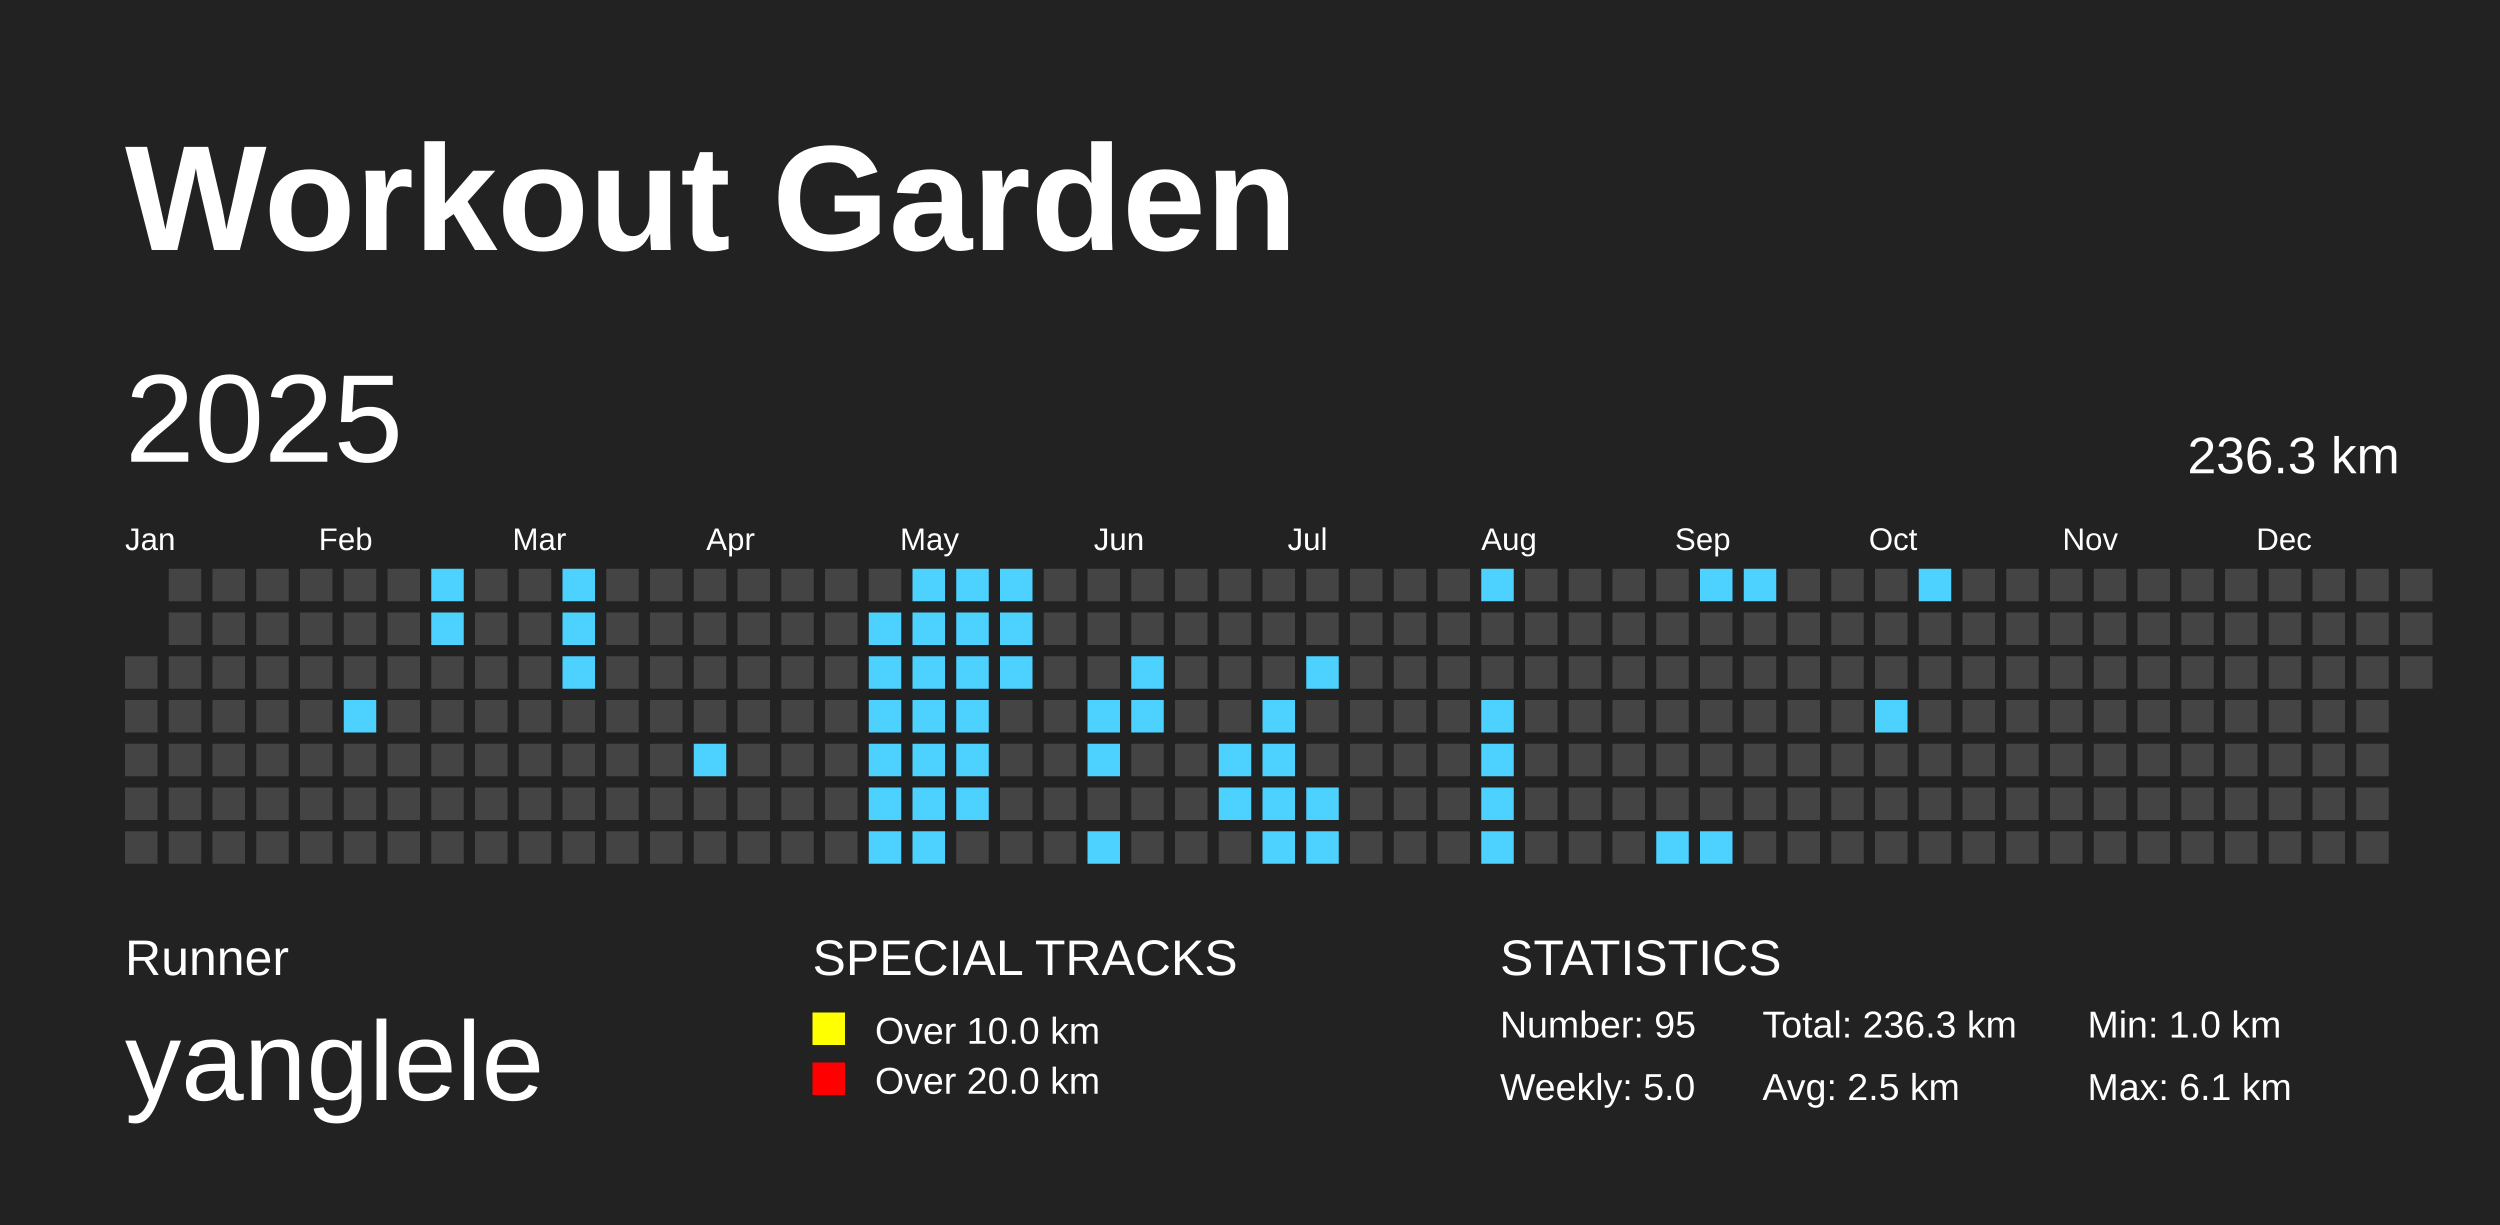
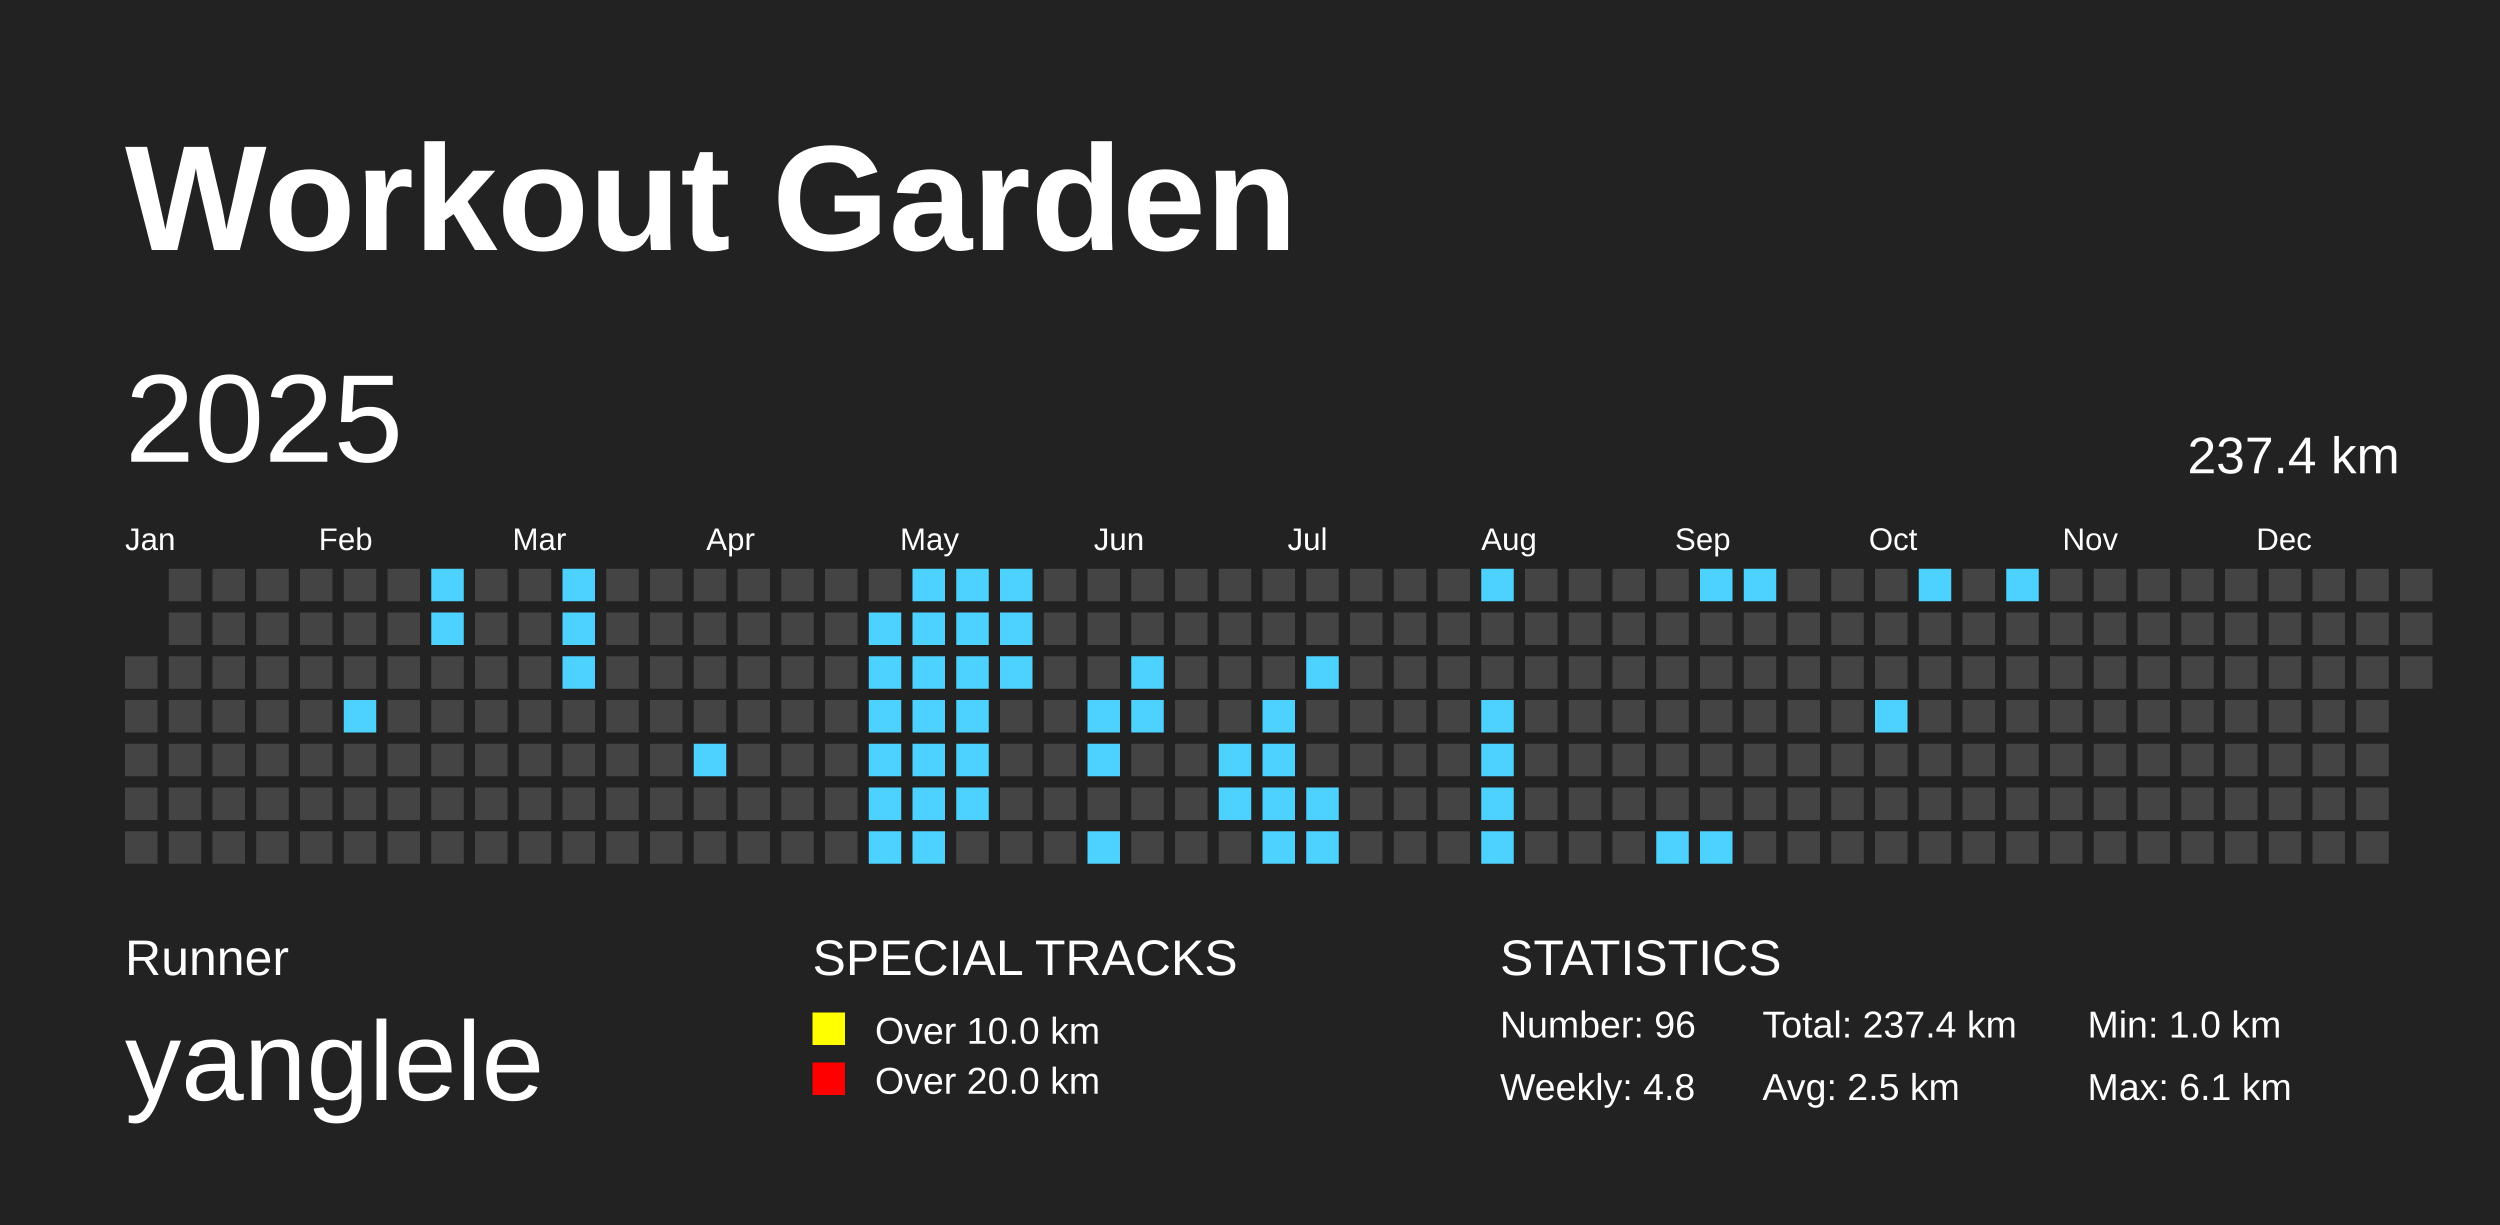
<svg xmlns="http://www.w3.org/2000/svg" baseProfile="full" height="98mm" version="1.1" viewBox="0,0,200,98" width="200mm">
  <defs />
  <rect fill="#222222" height="98" width="200" x="0" y="0" />
  <text fill="#FFFFFF" style="font-size:12px; font-family:Arial; font-weight:bold;" x="10" y="20">Workout Garden</text>
  <text fill="#FFFFFF" style="font-size:4px; font-family:Arial" x="10" y="78">Runner</text>
  <text fill="#FFFFFF" style="font-size:9px; font-family:Arial" x="10" y="88">yanglele</text>
  <text fill="#FFFFFF" style="font-size:4px; font-family:Arial" x="65" y="78">SPECIAL TRACKS</text>
  <rect fill="yellow" height="2.6" width="2.6" x="65" y="81" />
  <text fill="#FFFFFF" style="font-size:3px; font-family:Arial" x="70" y="83.5">Over 10.0 km</text>
  <rect fill="red" height="2.6" width="2.6" x="65" y="85" />
  <text fill="#FFFFFF" style="font-size:3px; font-family:Arial" x="70" y="87.5">Over 20.0 km</text>
  <text fill="#FFFFFF" style="font-size:4px; font-family:Arial" x="120" y="78">STATISTICS</text>
-   <text fill="#FFFFFF" style="font-size:3px; font-family:Arial" x="120" y="83">Number: 95</text>
-   <text fill="#FFFFFF" style="font-size:3px; font-family:Arial" x="120" y="88">Weekly: 5.0</text>
-   <text fill="#FFFFFF" style="font-size:3px; font-family:Arial" x="141" y="83">Total: 236.3 km</text>
+   <text fill="#FFFFFF" style="font-size:3px; font-family:Arial" x="120" y="83">Number: 96</text>
+   <text fill="#FFFFFF" style="font-size:3px; font-family:Arial" x="120" y="88">Weekly: 4.8</text>
+   <text fill="#FFFFFF" style="font-size:3px; font-family:Arial" x="141" y="83">Total: 237.4 km</text>
  <text fill="#FFFFFF" style="font-size:3px; font-family:Arial" x="141" y="88">Avg: 2.5 km</text>
  <text fill="#FFFFFF" style="font-size:3px; font-family:Arial" x="167" y="83">Min: 1.0 km</text>
  <text fill="#FFFFFF" style="font-size:3px; font-family:Arial" x="167" y="88">Max: 6.1 km</text>
  <text dominant-baseline="hanging" fill="#FFFFFF" style="font-size:10.0px; font-family:Arial;" x="10" y="30">2025</text>
-   <text dominant-baseline="hanging" fill="#FFFFFF" style="font-size:4.125px; font-family:Arial;" x="175" y="35">236.3 km</text>
+   <text dominant-baseline="hanging" fill="#FFFFFF" style="font-size:4.125px; font-family:Arial;" x="175" y="35">237.4 km</text>
  <text fill="#FFFFFF" style="font-size:2.5px; font-family:Arial" x="10.0" y="44">Jan</text>
  <text fill="#FFFFFF" style="font-size:2.5px; font-family:Arial" x="25.5" y="44">Feb</text>
  <text fill="#FFFFFF" style="font-size:2.5px; font-family:Arial" x="41.0" y="44">Mar</text>
  <text fill="#FFFFFF" style="font-size:2.5px; font-family:Arial" x="56.5" y="44">Apr</text>
  <text fill="#FFFFFF" style="font-size:2.5px; font-family:Arial" x="72.0" y="44">May</text>
  <text fill="#FFFFFF" style="font-size:2.5px; font-family:Arial" x="87.5" y="44">Jun</text>
  <text fill="#FFFFFF" style="font-size:2.5px; font-family:Arial" x="103.0" y="44">Jul</text>
  <text fill="#FFFFFF" style="font-size:2.5px; font-family:Arial" x="118.5" y="44">Aug</text>
  <text fill="#FFFFFF" style="font-size:2.5px; font-family:Arial" x="134.0" y="44">Sep</text>
  <text fill="#FFFFFF" style="font-size:2.5px; font-family:Arial" x="149.5" y="44">Oct</text>
  <text fill="#FFFFFF" style="font-size:2.5px; font-family:Arial" x="165.0" y="44">Nov</text>
  <text fill="#FFFFFF" style="font-size:2.5px; font-family:Arial" x="180.5" y="44">Dec</text>
  <rect fill="#444444" height="2.6" width="2.6" x="10.0" y="52.5" />
  <rect fill="#444444" height="2.6" width="2.6" x="10.0" y="56.0" />
  <rect fill="#444444" height="2.6" width="2.6" x="10.0" y="59.5" />
  <rect fill="#444444" height="2.6" width="2.6" x="10.0" y="63.0" />
  <rect fill="#444444" height="2.6" width="2.6" x="10.0" y="66.5" />
  <rect fill="#444444" height="2.6" width="2.6" x="13.5" y="45.5" />
  <rect fill="#444444" height="2.6" width="2.6" x="13.5" y="49.0" />
  <rect fill="#444444" height="2.6" width="2.6" x="13.5" y="52.5" />
  <rect fill="#444444" height="2.6" width="2.6" x="13.5" y="56.0" />
  <rect fill="#444444" height="2.6" width="2.6" x="13.5" y="59.5" />
  <rect fill="#444444" height="2.6" width="2.6" x="13.5" y="63.0" />
  <rect fill="#444444" height="2.6" width="2.6" x="13.5" y="66.5" />
  <rect fill="#444444" height="2.6" width="2.6" x="17.0" y="45.5" />
  <rect fill="#444444" height="2.6" width="2.6" x="17.0" y="49.0" />
  <rect fill="#444444" height="2.6" width="2.6" x="17.0" y="52.5" />
  <rect fill="#444444" height="2.6" width="2.6" x="17.0" y="56.0" />
  <rect fill="#444444" height="2.6" width="2.6" x="17.0" y="59.5" />
  <rect fill="#444444" height="2.6" width="2.6" x="17.0" y="63.0" />
  <rect fill="#444444" height="2.6" width="2.6" x="17.0" y="66.5" />
  <rect fill="#444444" height="2.6" width="2.6" x="20.5" y="45.5" />
  <rect fill="#444444" height="2.6" width="2.6" x="20.5" y="49.0" />
  <rect fill="#444444" height="2.6" width="2.6" x="20.5" y="52.5" />
  <rect fill="#444444" height="2.6" width="2.6" x="20.5" y="56.0" />
  <rect fill="#444444" height="2.6" width="2.6" x="20.5" y="59.5" />
  <rect fill="#444444" height="2.6" width="2.6" x="20.5" y="63.0" />
  <rect fill="#444444" height="2.6" width="2.6" x="20.5" y="66.5" />
  <rect fill="#444444" height="2.6" width="2.6" x="24.0" y="45.5" />
  <rect fill="#444444" height="2.6" width="2.6" x="24.0" y="49.0" />
  <rect fill="#444444" height="2.6" width="2.6" x="24.0" y="52.5" />
  <rect fill="#444444" height="2.6" width="2.6" x="24.0" y="56.0" />
  <rect fill="#444444" height="2.6" width="2.6" x="24.0" y="59.5" />
  <rect fill="#444444" height="2.6" width="2.6" x="24.0" y="63.0" />
  <rect fill="#444444" height="2.6" width="2.6" x="24.0" y="66.5" />
  <rect fill="#444444" height="2.6" width="2.6" x="27.5" y="45.5" />
  <rect fill="#444444" height="2.6" width="2.6" x="27.5" y="49.0" />
  <rect fill="#444444" height="2.6" width="2.6" x="27.5" y="52.5" />
  <rect fill="#4DD2FF" height="2.6" width="2.6" x="27.5" y="56.0" />
  <rect fill="#444444" height="2.6" width="2.6" x="27.5" y="59.5" />
  <rect fill="#444444" height="2.6" width="2.6" x="27.5" y="63.0" />
  <rect fill="#444444" height="2.6" width="2.6" x="27.5" y="66.5" />
  <rect fill="#444444" height="2.6" width="2.6" x="31.0" y="45.5" />
  <rect fill="#444444" height="2.6" width="2.6" x="31.0" y="49.0" />
  <rect fill="#444444" height="2.6" width="2.6" x="31.0" y="52.5" />
  <rect fill="#444444" height="2.6" width="2.6" x="31.0" y="56.0" />
  <rect fill="#444444" height="2.6" width="2.6" x="31.0" y="59.5" />
  <rect fill="#444444" height="2.6" width="2.6" x="31.0" y="63.0" />
  <rect fill="#444444" height="2.6" width="2.6" x="31.0" y="66.5" />
  <rect fill="#4DD2FF" height="2.6" width="2.6" x="34.5" y="45.5" />
  <rect fill="#4DD2FF" height="2.6" width="2.6" x="34.5" y="49.0" />
  <rect fill="#444444" height="2.6" width="2.6" x="34.5" y="52.5" />
  <rect fill="#444444" height="2.6" width="2.6" x="34.5" y="56.0" />
  <rect fill="#444444" height="2.6" width="2.6" x="34.5" y="59.5" />
  <rect fill="#444444" height="2.6" width="2.6" x="34.5" y="63.0" />
  <rect fill="#444444" height="2.6" width="2.6" x="34.5" y="66.5" />
  <rect fill="#444444" height="2.6" width="2.6" x="38.0" y="45.5" />
  <rect fill="#444444" height="2.6" width="2.6" x="38.0" y="49.0" />
  <rect fill="#444444" height="2.6" width="2.6" x="38.0" y="52.5" />
  <rect fill="#444444" height="2.6" width="2.6" x="38.0" y="56.0" />
  <rect fill="#444444" height="2.6" width="2.6" x="38.0" y="59.5" />
  <rect fill="#444444" height="2.6" width="2.6" x="38.0" y="63.0" />
  <rect fill="#444444" height="2.6" width="2.6" x="38.0" y="66.5" />
  <rect fill="#444444" height="2.6" width="2.6" x="41.5" y="45.5" />
  <rect fill="#444444" height="2.6" width="2.6" x="41.5" y="49.0" />
  <rect fill="#444444" height="2.6" width="2.6" x="41.5" y="52.5" />
  <rect fill="#444444" height="2.6" width="2.6" x="41.5" y="56.0" />
  <rect fill="#444444" height="2.6" width="2.6" x="41.5" y="59.5" />
  <rect fill="#444444" height="2.6" width="2.6" x="41.5" y="63.0" />
  <rect fill="#444444" height="2.6" width="2.6" x="41.5" y="66.5" />
  <rect fill="#4DD2FF" height="2.6" width="2.6" x="45.0" y="45.5" />
  <rect fill="#4DD2FF" height="2.6" width="2.6" x="45.0" y="49.0" />
  <rect fill="#4DD2FF" height="2.6" width="2.6" x="45.0" y="52.5" />
  <rect fill="#444444" height="2.6" width="2.6" x="45.0" y="56.0" />
  <rect fill="#444444" height="2.6" width="2.6" x="45.0" y="59.5" />
  <rect fill="#444444" height="2.6" width="2.6" x="45.0" y="63.0" />
  <rect fill="#444444" height="2.6" width="2.6" x="45.0" y="66.5" />
  <rect fill="#444444" height="2.6" width="2.6" x="48.5" y="45.5" />
  <rect fill="#444444" height="2.6" width="2.6" x="48.5" y="49.0" />
  <rect fill="#444444" height="2.6" width="2.6" x="48.5" y="52.5" />
  <rect fill="#444444" height="2.6" width="2.6" x="48.5" y="56.0" />
  <rect fill="#444444" height="2.6" width="2.6" x="48.5" y="59.5" />
  <rect fill="#444444" height="2.6" width="2.6" x="48.5" y="63.0" />
  <rect fill="#444444" height="2.6" width="2.6" x="48.5" y="66.5" />
  <rect fill="#444444" height="2.6" width="2.6" x="52.0" y="45.5" />
  <rect fill="#444444" height="2.6" width="2.6" x="52.0" y="49.0" />
  <rect fill="#444444" height="2.6" width="2.6" x="52.0" y="52.5" />
  <rect fill="#444444" height="2.6" width="2.6" x="52.0" y="56.0" />
  <rect fill="#444444" height="2.6" width="2.6" x="52.0" y="59.5" />
  <rect fill="#444444" height="2.6" width="2.6" x="52.0" y="63.0" />
  <rect fill="#444444" height="2.6" width="2.6" x="52.0" y="66.5" />
  <rect fill="#444444" height="2.6" width="2.6" x="55.5" y="45.5" />
  <rect fill="#444444" height="2.6" width="2.6" x="55.5" y="49.0" />
  <rect fill="#444444" height="2.6" width="2.6" x="55.5" y="52.5" />
  <rect fill="#444444" height="2.6" width="2.6" x="55.5" y="56.0" />
  <rect fill="#4DD2FF" height="2.6" width="2.6" x="55.5" y="59.5" />
  <rect fill="#444444" height="2.6" width="2.6" x="55.5" y="63.0" />
  <rect fill="#444444" height="2.6" width="2.6" x="55.5" y="66.5" />
  <rect fill="#444444" height="2.6" width="2.6" x="59.0" y="45.5" />
  <rect fill="#444444" height="2.6" width="2.6" x="59.0" y="49.0" />
  <rect fill="#444444" height="2.6" width="2.6" x="59.0" y="52.5" />
  <rect fill="#444444" height="2.6" width="2.6" x="59.0" y="56.0" />
  <rect fill="#444444" height="2.6" width="2.6" x="59.0" y="59.5" />
  <rect fill="#444444" height="2.6" width="2.6" x="59.0" y="63.0" />
  <rect fill="#444444" height="2.6" width="2.6" x="59.0" y="66.5" />
  <rect fill="#444444" height="2.6" width="2.6" x="62.5" y="45.5" />
  <rect fill="#444444" height="2.6" width="2.6" x="62.5" y="49.0" />
  <rect fill="#444444" height="2.6" width="2.6" x="62.5" y="52.5" />
  <rect fill="#444444" height="2.6" width="2.6" x="62.5" y="56.0" />
  <rect fill="#444444" height="2.6" width="2.6" x="62.5" y="59.5" />
  <rect fill="#444444" height="2.6" width="2.6" x="62.5" y="63.0" />
  <rect fill="#444444" height="2.6" width="2.6" x="62.5" y="66.5" />
  <rect fill="#444444" height="2.6" width="2.6" x="66.0" y="45.5" />
  <rect fill="#444444" height="2.6" width="2.6" x="66.0" y="49.0" />
  <rect fill="#444444" height="2.6" width="2.6" x="66.0" y="52.5" />
  <rect fill="#444444" height="2.6" width="2.6" x="66.0" y="56.0" />
  <rect fill="#444444" height="2.6" width="2.6" x="66.0" y="59.5" />
  <rect fill="#444444" height="2.6" width="2.6" x="66.0" y="63.0" />
  <rect fill="#444444" height="2.6" width="2.6" x="66.0" y="66.5" />
  <rect fill="#444444" height="2.6" width="2.6" x="69.5" y="45.5" />
  <rect fill="#4DD2FF" height="2.6" width="2.6" x="69.5" y="49.0" />
  <rect fill="#4DD2FF" height="2.6" width="2.6" x="69.5" y="52.5" />
  <rect fill="#4DD2FF" height="2.6" width="2.6" x="69.5" y="56.0" />
  <rect fill="#4DD2FF" height="2.6" width="2.6" x="69.5" y="59.5" />
  <rect fill="#4DD2FF" height="2.6" width="2.6" x="69.5" y="63.0" />
  <rect fill="#4DD2FF" height="2.6" width="2.6" x="69.5" y="66.5" />
  <rect fill="#4DD2FF" height="2.6" width="2.6" x="73.0" y="45.5" />
  <rect fill="#4DD2FF" height="2.6" width="2.6" x="73.0" y="49.0" />
  <rect fill="#4DD2FF" height="2.6" width="2.6" x="73.0" y="52.5" />
  <rect fill="#4DD2FF" height="2.6" width="2.6" x="73.0" y="56.0" />
  <rect fill="#4DD2FF" height="2.6" width="2.6" x="73.0" y="59.5" />
  <rect fill="#4DD2FF" height="2.6" width="2.6" x="73.0" y="63.0" />
  <rect fill="#4DD2FF" height="2.6" width="2.6" x="73.0" y="66.5" />
  <rect fill="#4DD2FF" height="2.6" width="2.6" x="76.5" y="45.5" />
  <rect fill="#4DD2FF" height="2.6" width="2.6" x="76.5" y="49.0" />
  <rect fill="#4DD2FF" height="2.6" width="2.6" x="76.5" y="52.5" />
  <rect fill="#4DD2FF" height="2.6" width="2.6" x="76.5" y="56.0" />
  <rect fill="#4DD2FF" height="2.6" width="2.6" x="76.5" y="59.5" />
  <rect fill="#4DD2FF" height="2.6" width="2.6" x="76.5" y="63.0" />
  <rect fill="#444444" height="2.6" width="2.6" x="76.5" y="66.5" />
  <rect fill="#4DD2FF" height="2.6" width="2.6" x="80.0" y="45.5" />
  <rect fill="#4DD2FF" height="2.6" width="2.6" x="80.0" y="49.0" />
  <rect fill="#4DD2FF" height="2.6" width="2.6" x="80.0" y="52.5" />
  <rect fill="#444444" height="2.6" width="2.6" x="80.0" y="56.0" />
  <rect fill="#444444" height="2.6" width="2.6" x="80.0" y="59.5" />
  <rect fill="#444444" height="2.6" width="2.6" x="80.0" y="63.0" />
  <rect fill="#444444" height="2.6" width="2.6" x="80.0" y="66.5" />
  <rect fill="#444444" height="2.6" width="2.6" x="83.5" y="45.5" />
  <rect fill="#444444" height="2.6" width="2.6" x="83.5" y="49.0" />
  <rect fill="#444444" height="2.6" width="2.6" x="83.5" y="52.5" />
  <rect fill="#444444" height="2.6" width="2.6" x="83.5" y="56.0" />
  <rect fill="#444444" height="2.6" width="2.6" x="83.5" y="59.5" />
  <rect fill="#444444" height="2.6" width="2.6" x="83.5" y="63.0" />
  <rect fill="#444444" height="2.6" width="2.6" x="83.5" y="66.5" />
  <rect fill="#444444" height="2.6" width="2.6" x="87.0" y="45.5" />
  <rect fill="#444444" height="2.6" width="2.6" x="87.0" y="49.0" />
  <rect fill="#444444" height="2.6" width="2.6" x="87.0" y="52.5" />
  <rect fill="#4DD2FF" height="2.6" width="2.6" x="87.0" y="56.0" />
  <rect fill="#4DD2FF" height="2.6" width="2.6" x="87.0" y="59.5" />
  <rect fill="#444444" height="2.6" width="2.6" x="87.0" y="63.0" />
  <rect fill="#4DD2FF" height="2.6" width="2.6" x="87.0" y="66.5" />
  <rect fill="#444444" height="2.6" width="2.6" x="90.5" y="45.5" />
  <rect fill="#444444" height="2.6" width="2.6" x="90.5" y="49.0" />
  <rect fill="#4DD2FF" height="2.6" width="2.6" x="90.5" y="52.5" />
  <rect fill="#4DD2FF" height="2.6" width="2.6" x="90.5" y="56.0" />
  <rect fill="#444444" height="2.6" width="2.6" x="90.5" y="59.5" />
  <rect fill="#444444" height="2.6" width="2.6" x="90.5" y="63.0" />
  <rect fill="#444444" height="2.6" width="2.6" x="90.5" y="66.5" />
  <rect fill="#444444" height="2.6" width="2.6" x="94.0" y="45.5" />
  <rect fill="#444444" height="2.6" width="2.6" x="94.0" y="49.0" />
  <rect fill="#444444" height="2.6" width="2.6" x="94.0" y="52.5" />
  <rect fill="#444444" height="2.6" width="2.6" x="94.0" y="56.0" />
  <rect fill="#444444" height="2.6" width="2.6" x="94.0" y="59.5" />
  <rect fill="#444444" height="2.6" width="2.6" x="94.0" y="63.0" />
  <rect fill="#444444" height="2.6" width="2.6" x="94.0" y="66.5" />
  <rect fill="#444444" height="2.6" width="2.6" x="97.5" y="45.5" />
  <rect fill="#444444" height="2.6" width="2.6" x="97.5" y="49.0" />
  <rect fill="#444444" height="2.6" width="2.6" x="97.5" y="52.5" />
  <rect fill="#444444" height="2.6" width="2.6" x="97.5" y="56.0" />
  <rect fill="#4DD2FF" height="2.6" width="2.6" x="97.5" y="59.5" />
  <rect fill="#4DD2FF" height="2.6" width="2.6" x="97.5" y="63.0" />
  <rect fill="#444444" height="2.6" width="2.6" x="97.5" y="66.5" />
  <rect fill="#444444" height="2.6" width="2.6" x="101.0" y="45.5" />
  <rect fill="#444444" height="2.6" width="2.6" x="101.0" y="49.0" />
  <rect fill="#444444" height="2.6" width="2.6" x="101.0" y="52.5" />
  <rect fill="#4DD2FF" height="2.6" width="2.6" x="101.0" y="56.0" />
  <rect fill="#4DD2FF" height="2.6" width="2.6" x="101.0" y="59.5" />
  <rect fill="#4DD2FF" height="2.6" width="2.6" x="101.0" y="63.0" />
  <rect fill="#4DD2FF" height="2.6" width="2.6" x="101.0" y="66.5" />
  <rect fill="#444444" height="2.6" width="2.6" x="104.5" y="45.5" />
  <rect fill="#444444" height="2.6" width="2.6" x="104.5" y="49.0" />
  <rect fill="#4DD2FF" height="2.6" width="2.6" x="104.5" y="52.5" />
  <rect fill="#444444" height="2.6" width="2.6" x="104.5" y="56.0" />
  <rect fill="#444444" height="2.6" width="2.6" x="104.5" y="59.5" />
  <rect fill="#4DD2FF" height="2.6" width="2.6" x="104.5" y="63.0" />
  <rect fill="#4DD2FF" height="2.6" width="2.6" x="104.5" y="66.5" />
  <rect fill="#444444" height="2.6" width="2.6" x="108.0" y="45.5" />
  <rect fill="#444444" height="2.6" width="2.6" x="108.0" y="49.0" />
  <rect fill="#444444" height="2.6" width="2.6" x="108.0" y="52.5" />
  <rect fill="#444444" height="2.6" width="2.6" x="108.0" y="56.0" />
  <rect fill="#444444" height="2.6" width="2.6" x="108.0" y="59.5" />
  <rect fill="#444444" height="2.6" width="2.6" x="108.0" y="63.0" />
  <rect fill="#444444" height="2.6" width="2.6" x="108.0" y="66.5" />
  <rect fill="#444444" height="2.6" width="2.6" x="111.5" y="45.5" />
  <rect fill="#444444" height="2.6" width="2.6" x="111.5" y="49.0" />
  <rect fill="#444444" height="2.6" width="2.6" x="111.5" y="52.5" />
  <rect fill="#444444" height="2.6" width="2.6" x="111.5" y="56.0" />
  <rect fill="#444444" height="2.6" width="2.6" x="111.5" y="59.5" />
  <rect fill="#444444" height="2.6" width="2.6" x="111.5" y="63.0" />
  <rect fill="#444444" height="2.6" width="2.6" x="111.5" y="66.5" />
  <rect fill="#444444" height="2.6" width="2.6" x="115.0" y="45.5" />
  <rect fill="#444444" height="2.6" width="2.6" x="115.0" y="49.0" />
  <rect fill="#444444" height="2.6" width="2.6" x="115.0" y="52.5" />
  <rect fill="#444444" height="2.6" width="2.6" x="115.0" y="56.0" />
  <rect fill="#444444" height="2.6" width="2.6" x="115.0" y="59.5" />
  <rect fill="#444444" height="2.6" width="2.6" x="115.0" y="63.0" />
  <rect fill="#444444" height="2.6" width="2.6" x="115.0" y="66.5" />
  <rect fill="#4DD2FF" height="2.6" width="2.6" x="118.5" y="45.5" />
  <rect fill="#444444" height="2.6" width="2.6" x="118.5" y="49.0" />
  <rect fill="#444444" height="2.6" width="2.6" x="118.5" y="52.5" />
  <rect fill="#4DD2FF" height="2.6" width="2.6" x="118.5" y="56.0" />
  <rect fill="#4DD2FF" height="2.6" width="2.6" x="118.5" y="59.5" />
  <rect fill="#4DD2FF" height="2.6" width="2.6" x="118.5" y="63.0" />
  <rect fill="#4DD2FF" height="2.6" width="2.6" x="118.5" y="66.5" />
  <rect fill="#444444" height="2.6" width="2.6" x="122.0" y="45.5" />
  <rect fill="#444444" height="2.6" width="2.6" x="122.0" y="49.0" />
  <rect fill="#444444" height="2.6" width="2.6" x="122.0" y="52.5" />
  <rect fill="#444444" height="2.6" width="2.6" x="122.0" y="56.0" />
  <rect fill="#444444" height="2.6" width="2.6" x="122.0" y="59.5" />
  <rect fill="#444444" height="2.6" width="2.6" x="122.0" y="63.0" />
  <rect fill="#444444" height="2.6" width="2.6" x="122.0" y="66.5" />
  <rect fill="#444444" height="2.6" width="2.6" x="125.5" y="45.5" />
  <rect fill="#444444" height="2.6" width="2.6" x="125.5" y="49.0" />
  <rect fill="#444444" height="2.6" width="2.6" x="125.5" y="52.5" />
  <rect fill="#444444" height="2.6" width="2.6" x="125.5" y="56.0" />
  <rect fill="#444444" height="2.6" width="2.6" x="125.5" y="59.5" />
  <rect fill="#444444" height="2.6" width="2.6" x="125.5" y="63.0" />
  <rect fill="#444444" height="2.6" width="2.6" x="125.5" y="66.5" />
  <rect fill="#444444" height="2.6" width="2.6" x="129.0" y="45.5" />
  <rect fill="#444444" height="2.6" width="2.6" x="129.0" y="49.0" />
  <rect fill="#444444" height="2.6" width="2.6" x="129.0" y="52.5" />
  <rect fill="#444444" height="2.6" width="2.6" x="129.0" y="56.0" />
  <rect fill="#444444" height="2.6" width="2.6" x="129.0" y="59.5" />
  <rect fill="#444444" height="2.6" width="2.6" x="129.0" y="63.0" />
  <rect fill="#444444" height="2.6" width="2.6" x="129.0" y="66.5" />
  <rect fill="#444444" height="2.6" width="2.6" x="132.5" y="45.5" />
  <rect fill="#444444" height="2.6" width="2.6" x="132.5" y="49.0" />
  <rect fill="#444444" height="2.6" width="2.6" x="132.5" y="52.5" />
  <rect fill="#444444" height="2.6" width="2.6" x="132.5" y="56.0" />
  <rect fill="#444444" height="2.6" width="2.6" x="132.5" y="59.5" />
  <rect fill="#444444" height="2.6" width="2.6" x="132.5" y="63.0" />
  <rect fill="#4DD2FF" height="2.6" width="2.6" x="132.5" y="66.5" />
  <rect fill="#4DD2FF" height="2.6" width="2.6" x="136.0" y="45.5" />
  <rect fill="#444444" height="2.6" width="2.6" x="136.0" y="49.0" />
  <rect fill="#444444" height="2.6" width="2.6" x="136.0" y="52.5" />
  <rect fill="#444444" height="2.6" width="2.6" x="136.0" y="56.0" />
  <rect fill="#444444" height="2.6" width="2.6" x="136.0" y="59.5" />
  <rect fill="#444444" height="2.6" width="2.6" x="136.0" y="63.0" />
  <rect fill="#4DD2FF" height="2.6" width="2.6" x="136.0" y="66.5" />
  <rect fill="#4DD2FF" height="2.6" width="2.6" x="139.5" y="45.5" />
  <rect fill="#444444" height="2.6" width="2.6" x="139.5" y="49.0" />
  <rect fill="#444444" height="2.6" width="2.6" x="139.5" y="52.5" />
  <rect fill="#444444" height="2.6" width="2.6" x="139.5" y="56.0" />
  <rect fill="#444444" height="2.6" width="2.6" x="139.5" y="59.5" />
  <rect fill="#444444" height="2.6" width="2.6" x="139.5" y="63.0" />
  <rect fill="#444444" height="2.6" width="2.6" x="139.5" y="66.5" />
  <rect fill="#444444" height="2.6" width="2.6" x="143.0" y="45.5" />
  <rect fill="#444444" height="2.6" width="2.6" x="143.0" y="49.0" />
  <rect fill="#444444" height="2.6" width="2.6" x="143.0" y="52.5" />
  <rect fill="#444444" height="2.6" width="2.6" x="143.0" y="56.0" />
  <rect fill="#444444" height="2.6" width="2.6" x="143.0" y="59.5" />
  <rect fill="#444444" height="2.6" width="2.6" x="143.0" y="63.0" />
  <rect fill="#444444" height="2.6" width="2.6" x="143.0" y="66.5" />
  <rect fill="#444444" height="2.6" width="2.6" x="146.5" y="45.5" />
  <rect fill="#444444" height="2.6" width="2.6" x="146.5" y="49.0" />
  <rect fill="#444444" height="2.6" width="2.6" x="146.5" y="52.5" />
  <rect fill="#444444" height="2.6" width="2.6" x="146.5" y="56.0" />
  <rect fill="#444444" height="2.6" width="2.6" x="146.5" y="59.5" />
  <rect fill="#444444" height="2.6" width="2.6" x="146.5" y="63.0" />
  <rect fill="#444444" height="2.6" width="2.6" x="146.5" y="66.5" />
  <rect fill="#444444" height="2.6" width="2.6" x="150.0" y="45.5" />
  <rect fill="#444444" height="2.6" width="2.6" x="150.0" y="49.0" />
  <rect fill="#444444" height="2.6" width="2.6" x="150.0" y="52.5" />
  <rect fill="#4DD2FF" height="2.6" width="2.6" x="150.0" y="56.0" />
  <rect fill="#444444" height="2.6" width="2.6" x="150.0" y="59.5" />
  <rect fill="#444444" height="2.6" width="2.6" x="150.0" y="63.0" />
  <rect fill="#444444" height="2.6" width="2.6" x="150.0" y="66.5" />
  <rect fill="#4DD2FF" height="2.6" width="2.6" x="153.5" y="45.5" />
  <rect fill="#444444" height="2.6" width="2.6" x="153.5" y="49.0" />
  <rect fill="#444444" height="2.6" width="2.6" x="153.5" y="52.5" />
  <rect fill="#444444" height="2.6" width="2.6" x="153.5" y="56.0" />
  <rect fill="#444444" height="2.6" width="2.6" x="153.5" y="59.5" />
  <rect fill="#444444" height="2.6" width="2.6" x="153.5" y="63.0" />
  <rect fill="#444444" height="2.6" width="2.6" x="153.5" y="66.5" />
  <rect fill="#444444" height="2.6" width="2.6" x="157.0" y="45.5" />
  <rect fill="#444444" height="2.6" width="2.6" x="157.0" y="49.0" />
  <rect fill="#444444" height="2.6" width="2.6" x="157.0" y="52.5" />
  <rect fill="#444444" height="2.6" width="2.6" x="157.0" y="56.0" />
  <rect fill="#444444" height="2.6" width="2.6" x="157.0" y="59.5" />
  <rect fill="#444444" height="2.6" width="2.6" x="157.0" y="63.0" />
  <rect fill="#444444" height="2.6" width="2.6" x="157.0" y="66.5" />
-   <rect fill="#444444" height="2.6" width="2.6" x="160.5" y="45.5" />
+   <rect fill="#4DD2FF" height="2.6" width="2.6" x="160.5" y="45.5" />
  <rect fill="#444444" height="2.6" width="2.6" x="160.5" y="49.0" />
  <rect fill="#444444" height="2.6" width="2.6" x="160.5" y="52.5" />
  <rect fill="#444444" height="2.6" width="2.6" x="160.5" y="56.0" />
  <rect fill="#444444" height="2.6" width="2.6" x="160.5" y="59.5" />
  <rect fill="#444444" height="2.6" width="2.6" x="160.5" y="63.0" />
  <rect fill="#444444" height="2.6" width="2.6" x="160.5" y="66.5" />
  <rect fill="#444444" height="2.6" width="2.6" x="164.0" y="45.5" />
  <rect fill="#444444" height="2.6" width="2.6" x="164.0" y="49.0" />
  <rect fill="#444444" height="2.6" width="2.6" x="164.0" y="52.5" />
  <rect fill="#444444" height="2.6" width="2.6" x="164.0" y="56.0" />
  <rect fill="#444444" height="2.6" width="2.6" x="164.0" y="59.5" />
  <rect fill="#444444" height="2.6" width="2.6" x="164.0" y="63.0" />
  <rect fill="#444444" height="2.6" width="2.6" x="164.0" y="66.5" />
  <rect fill="#444444" height="2.6" width="2.6" x="167.5" y="45.5" />
  <rect fill="#444444" height="2.6" width="2.6" x="167.5" y="49.0" />
  <rect fill="#444444" height="2.6" width="2.6" x="167.5" y="52.5" />
  <rect fill="#444444" height="2.6" width="2.6" x="167.5" y="56.0" />
  <rect fill="#444444" height="2.6" width="2.6" x="167.5" y="59.5" />
  <rect fill="#444444" height="2.6" width="2.6" x="167.5" y="63.0" />
  <rect fill="#444444" height="2.6" width="2.6" x="167.5" y="66.5" />
  <rect fill="#444444" height="2.6" width="2.6" x="171.0" y="45.5" />
  <rect fill="#444444" height="2.6" width="2.6" x="171.0" y="49.0" />
  <rect fill="#444444" height="2.6" width="2.6" x="171.0" y="52.5" />
  <rect fill="#444444" height="2.6" width="2.6" x="171.0" y="56.0" />
  <rect fill="#444444" height="2.6" width="2.6" x="171.0" y="59.5" />
  <rect fill="#444444" height="2.6" width="2.6" x="171.0" y="63.0" />
  <rect fill="#444444" height="2.6" width="2.6" x="171.0" y="66.5" />
  <rect fill="#444444" height="2.6" width="2.6" x="174.5" y="45.5" />
  <rect fill="#444444" height="2.6" width="2.6" x="174.5" y="49.0" />
  <rect fill="#444444" height="2.6" width="2.6" x="174.5" y="52.5" />
  <rect fill="#444444" height="2.6" width="2.6" x="174.5" y="56.0" />
  <rect fill="#444444" height="2.6" width="2.6" x="174.5" y="59.5" />
  <rect fill="#444444" height="2.6" width="2.6" x="174.5" y="63.0" />
  <rect fill="#444444" height="2.6" width="2.6" x="174.5" y="66.5" />
  <rect fill="#444444" height="2.6" width="2.6" x="178.0" y="45.5" />
  <rect fill="#444444" height="2.6" width="2.6" x="178.0" y="49.0" />
  <rect fill="#444444" height="2.6" width="2.6" x="178.0" y="52.5" />
  <rect fill="#444444" height="2.6" width="2.6" x="178.0" y="56.0" />
  <rect fill="#444444" height="2.6" width="2.6" x="178.0" y="59.5" />
  <rect fill="#444444" height="2.6" width="2.6" x="178.0" y="63.0" />
  <rect fill="#444444" height="2.6" width="2.6" x="178.0" y="66.5" />
  <rect fill="#444444" height="2.6" width="2.6" x="181.5" y="45.5" />
  <rect fill="#444444" height="2.6" width="2.6" x="181.5" y="49.0" />
  <rect fill="#444444" height="2.6" width="2.6" x="181.5" y="52.5" />
  <rect fill="#444444" height="2.6" width="2.6" x="181.5" y="56.0" />
  <rect fill="#444444" height="2.6" width="2.6" x="181.5" y="59.5" />
  <rect fill="#444444" height="2.6" width="2.6" x="181.5" y="63.0" />
  <rect fill="#444444" height="2.6" width="2.6" x="181.5" y="66.5" />
  <rect fill="#444444" height="2.6" width="2.6" x="185.0" y="45.5" />
  <rect fill="#444444" height="2.6" width="2.6" x="185.0" y="49.0" />
  <rect fill="#444444" height="2.6" width="2.6" x="185.0" y="52.5" />
  <rect fill="#444444" height="2.6" width="2.6" x="185.0" y="56.0" />
  <rect fill="#444444" height="2.6" width="2.6" x="185.0" y="59.5" />
  <rect fill="#444444" height="2.6" width="2.6" x="185.0" y="63.0" />
  <rect fill="#444444" height="2.6" width="2.6" x="185.0" y="66.5" />
  <rect fill="#444444" height="2.6" width="2.6" x="188.5" y="45.5" />
  <rect fill="#444444" height="2.6" width="2.6" x="188.5" y="49.0" />
  <rect fill="#444444" height="2.6" width="2.6" x="188.5" y="52.5" />
  <rect fill="#444444" height="2.6" width="2.6" x="188.5" y="56.0" />
  <rect fill="#444444" height="2.6" width="2.6" x="188.5" y="59.5" />
  <rect fill="#444444" height="2.6" width="2.6" x="188.5" y="63.0" />
  <rect fill="#444444" height="2.6" width="2.6" x="188.5" y="66.5" />
  <rect fill="#444444" height="2.6" width="2.6" x="192.0" y="45.5" />
  <rect fill="#444444" height="2.6" width="2.6" x="192.0" y="49.0" />
  <rect fill="#444444" height="2.6" width="2.6" x="192.0" y="52.5" />
</svg>
